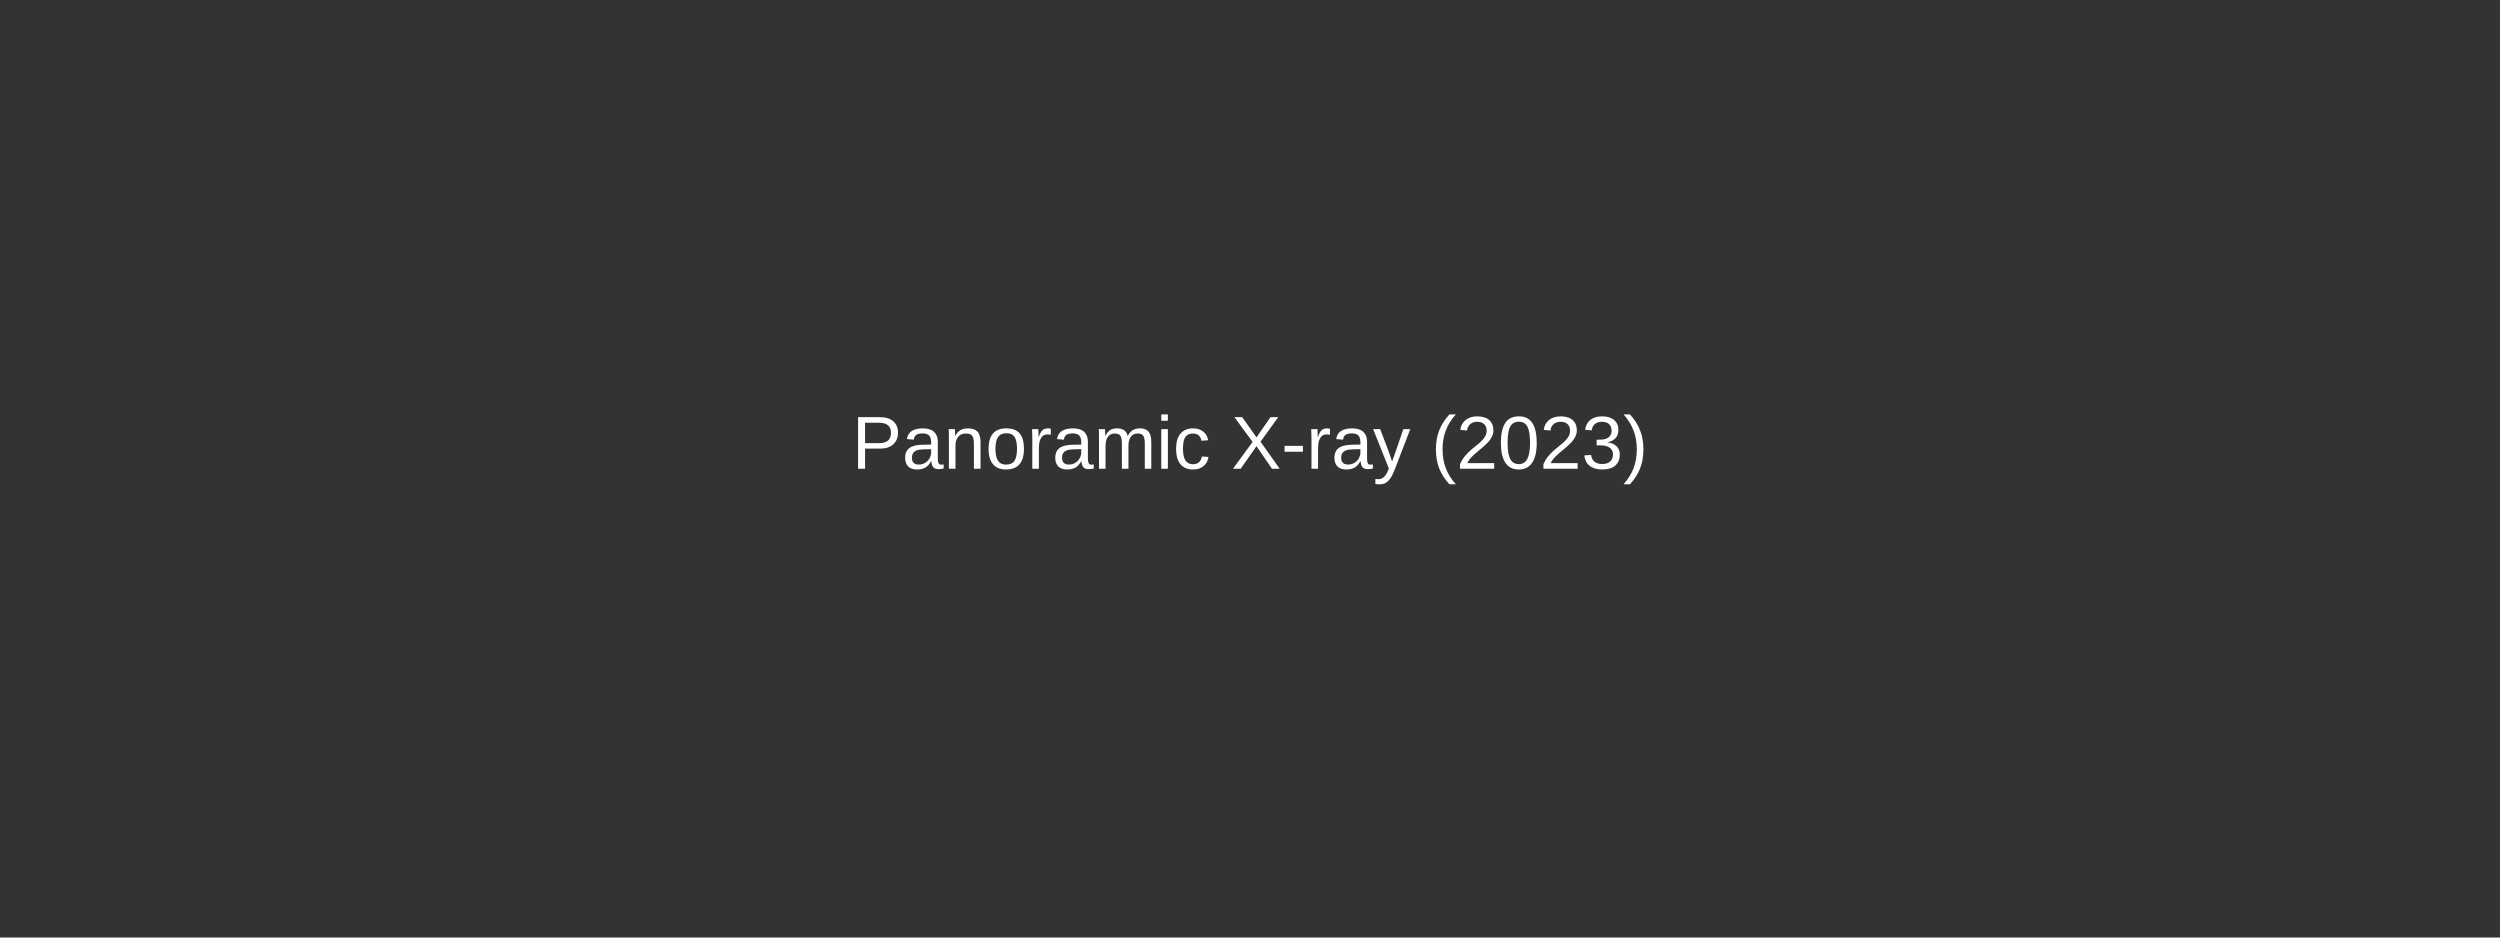
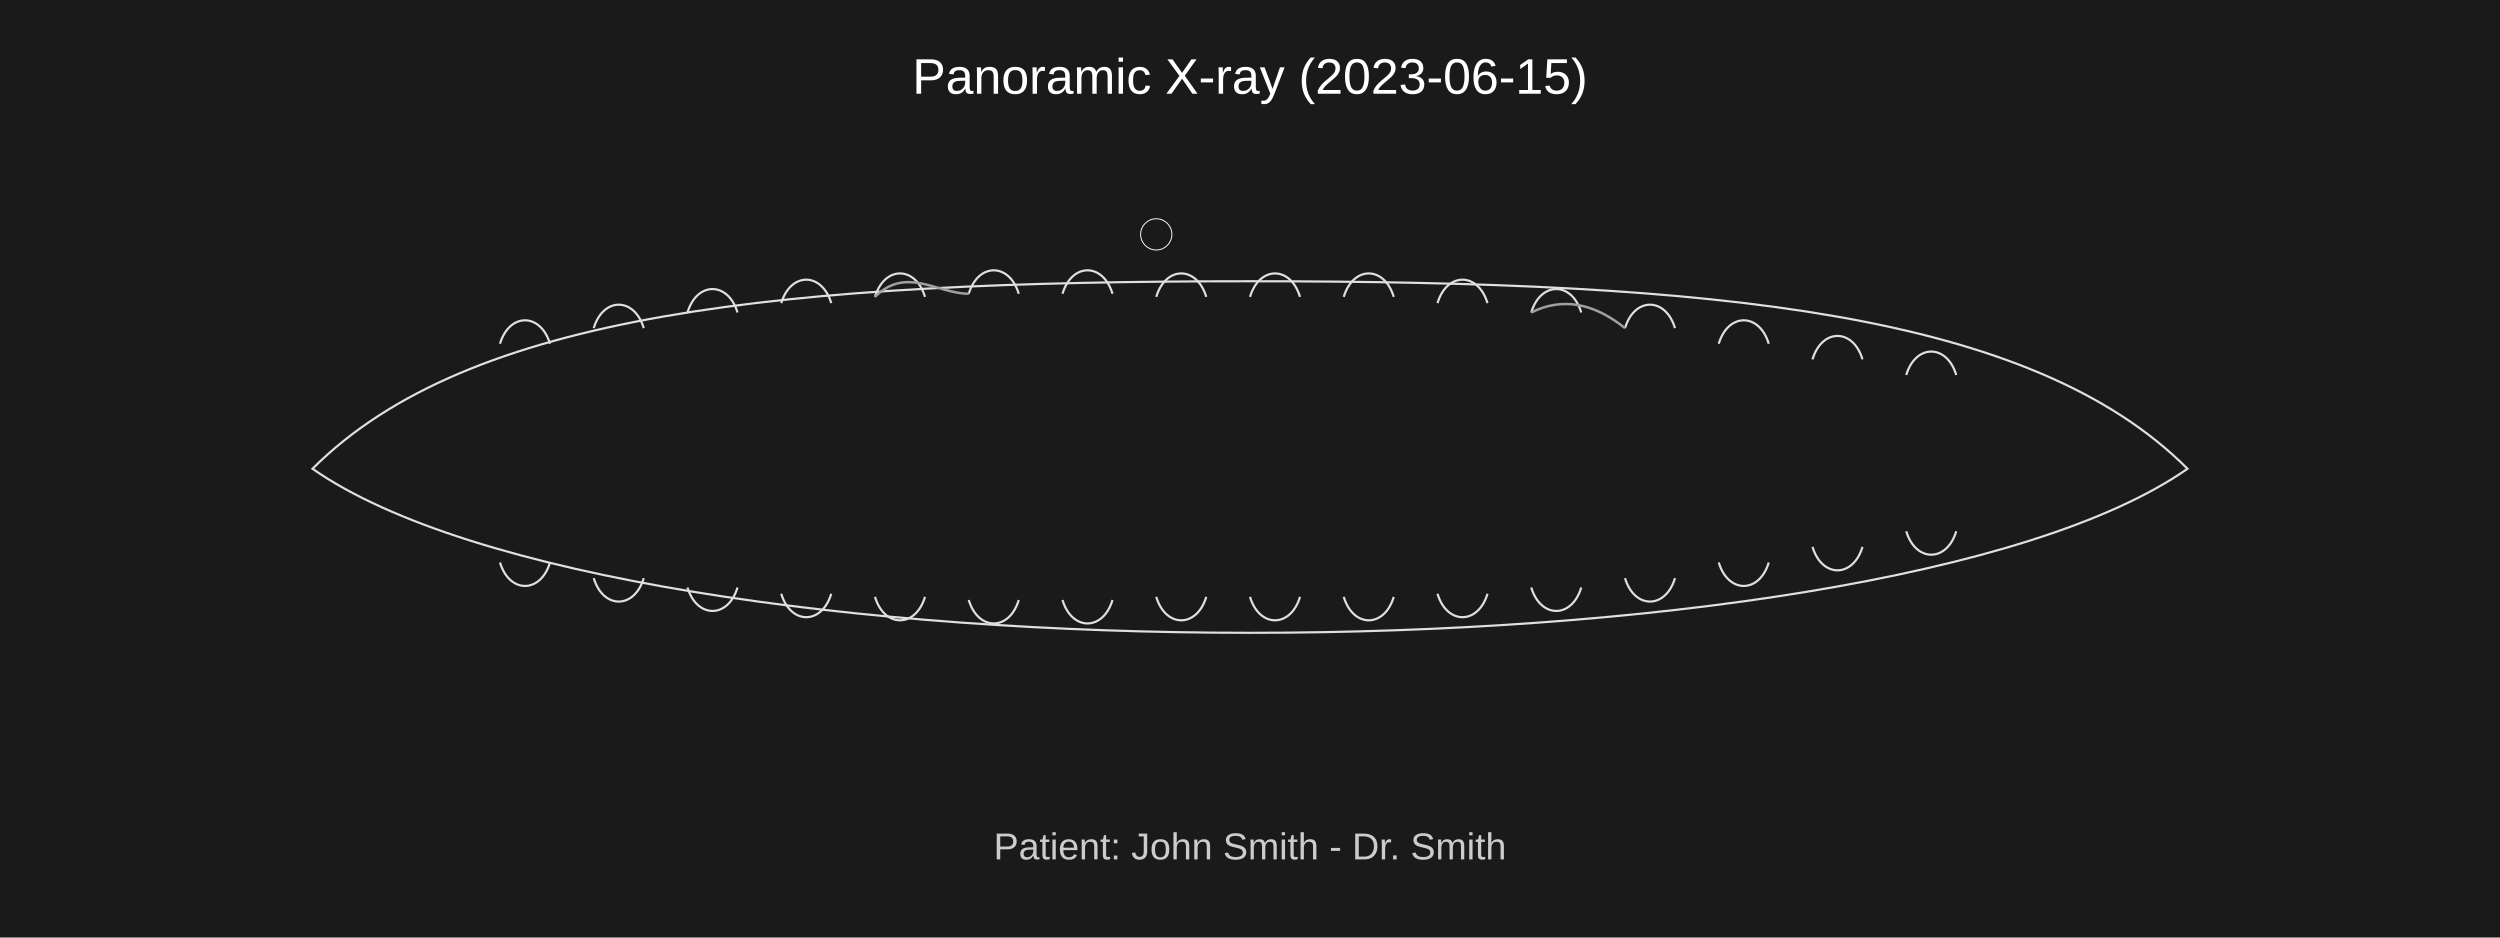
<svg xmlns="http://www.w3.org/2000/svg" width="800" height="300">
-   <rect width="100%" height="100%" fill="#333" />
-   <text x="50%" y="50%" font-family="Arial" font-size="24" fill="white" text-anchor="middle">Panoramic X-ray (2023)</text>
+   <rect width="800" height="300" fill="#1a1a1a" />
+   <g id="jaw-structure" fill="none" stroke="#e0e0e0" stroke-width="0.7">
+     <path d="M100,150 C200,220 600,220 700,150 C650,100 550,90 400,90 C250,90 150,100 100,150 Z" />
+     <g id="upper-teeth">
+       <path d="M160,110 C163,100 173,100 176,110" />
+       <path d="M190,105 C193,95 203,95 206,105" />
+       <path d="M220,100 C223,90 233,90 236,100" />
+       <path d="M250,97 C253,87 263,87 266,97" />
+       <path d="M280,95 C283,85 293,85 296,95" />
+       <path d="M310,94 C313,84 323,84 326,94" />
+       <path d="M340,94 C343,84 353,84 356,94" />
+       <path d="M370,95 C373,85 383,85 386,95" />
+       <path d="M400,95 C403,85 413,85 416,95" />
+       <path d="M430,95 C433,85 443,85 446,95" />
+       <path d="M460,97 C463,87 473,87 476,97" />
+       <path d="M490,100 C493,90 503,90 506,100" />
+       <path d="M520,105 C523,95 533,95 536,105" />
+       <path d="M550,110 C553,100 563,100 566,110" />
+       <path d="M580,115 C583,105 593,105 596,115" />
+       <path d="M610,120 C613,110 623,110 626,120" />
+     </g>
+     <g id="lower-teeth">
+       <path d="M160,180 C163,190 173,190 176,180" />
+       <path d="M190,185 C193,195 203,195 206,185" />
+       <path d="M220,188 C223,198 233,198 236,188" />
+       <path d="M250,190 C253,200 263,200 266,190" />
+       <path d="M280,191 C283,201 293,201 296,191" />
+       <path d="M310,192 C313,202 323,202 326,192" />
+       <path d="M340,192 C343,202 353,202 356,192" />
+       <path d="M370,191 C373,201 383,201 386,191" />
+       <path d="M400,191 C403,201 413,201 416,191" />
+       <path d="M430,191 C433,201 443,201 446,191" />
+       <path d="M460,190 C463,200 473,200 476,190" />
+       <path d="M490,188 C493,198 503,198 506,188" />
+       <path d="M520,185 C523,195 533,195 536,185" />
+       <path d="M550,180 C553,190 563,190 566,180" />
+       <path d="M580,175 C583,185 593,185 596,175" />
+       <path d="M610,170 C613,180 623,180 626,170" />
+     </g>
+     <path d="M280,95 C290,85 300,94 310,94" stroke="#a0a0a0" stroke-width="0.8" />
+     <path d="M490,100 C500,95 510,97 520,105" stroke="#a0a0a0" stroke-width="0.8" />
+     <circle cx="370" cy="75" r="5" stroke="#ffffff" stroke-width="0.3" fill="none" />
+   </g>
+   <text x="400" y="30" font-family="Arial" font-size="16" fill="white" text-anchor="middle">Panoramic X-ray (2023-06-15)</text>
+   <text x="400" y="275" font-family="Arial" font-size="12" fill="#cccccc" text-anchor="middle">Patient: John Smith - Dr. Smith</text>
</svg>
